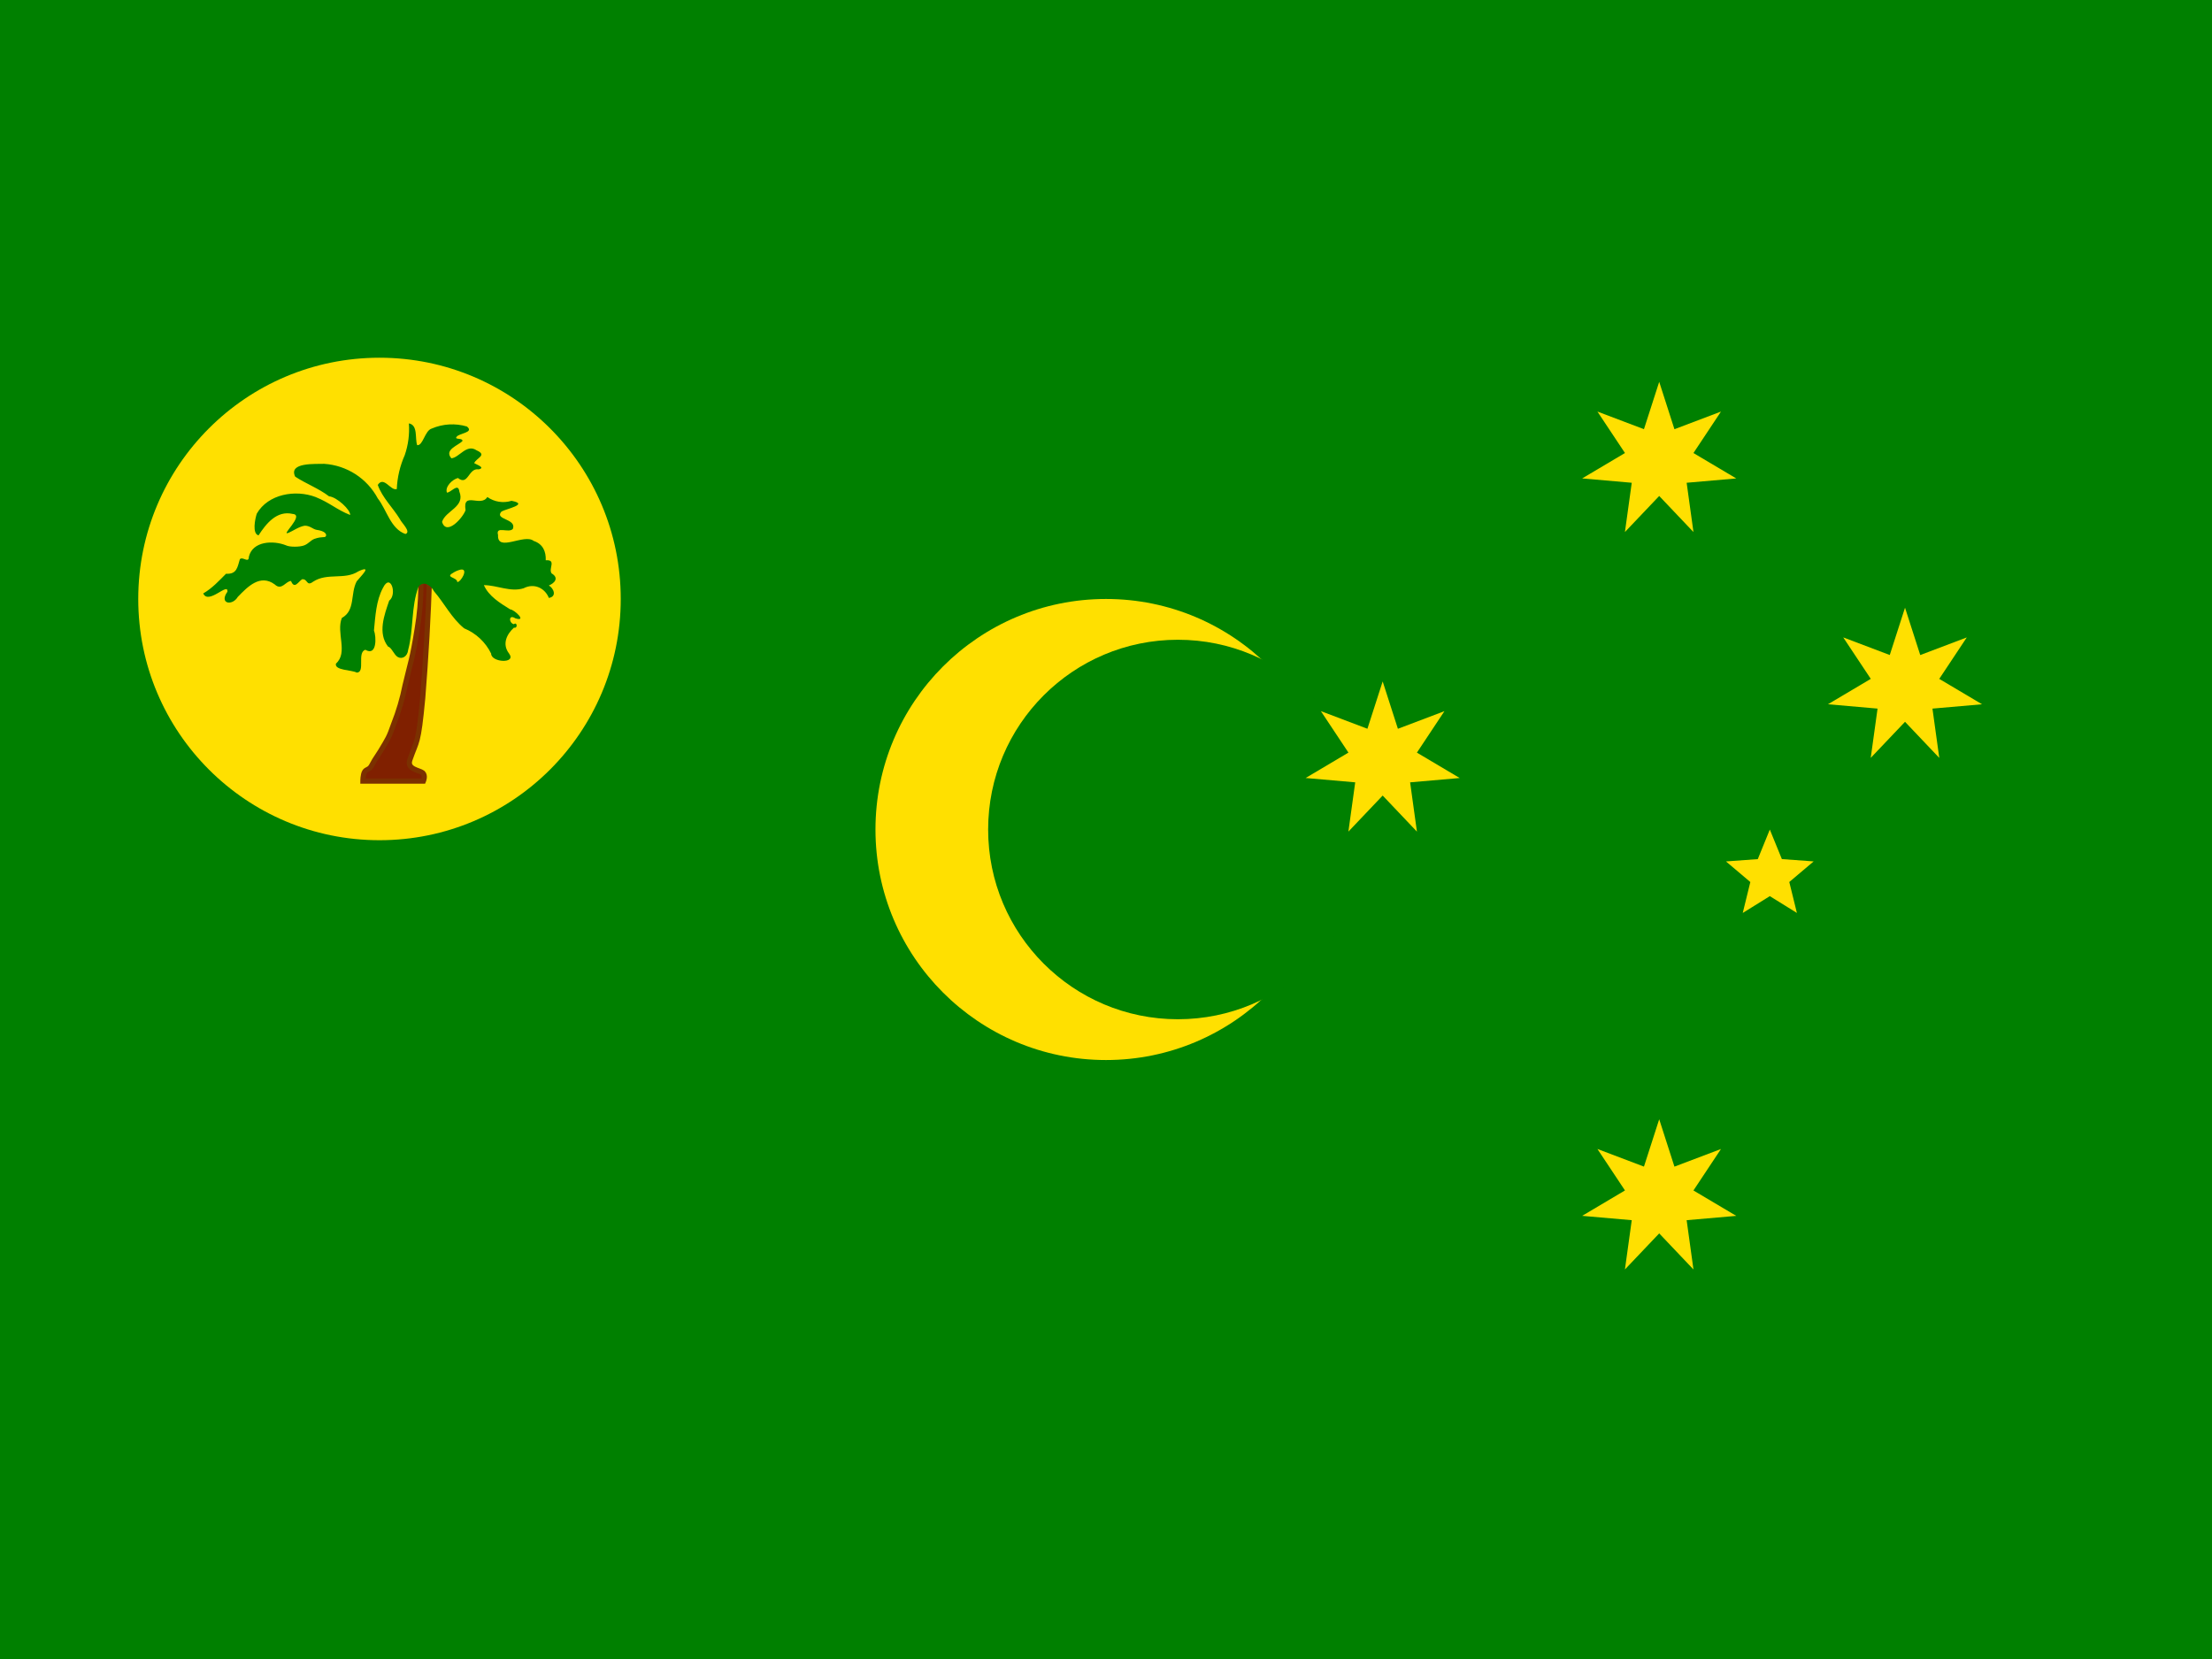
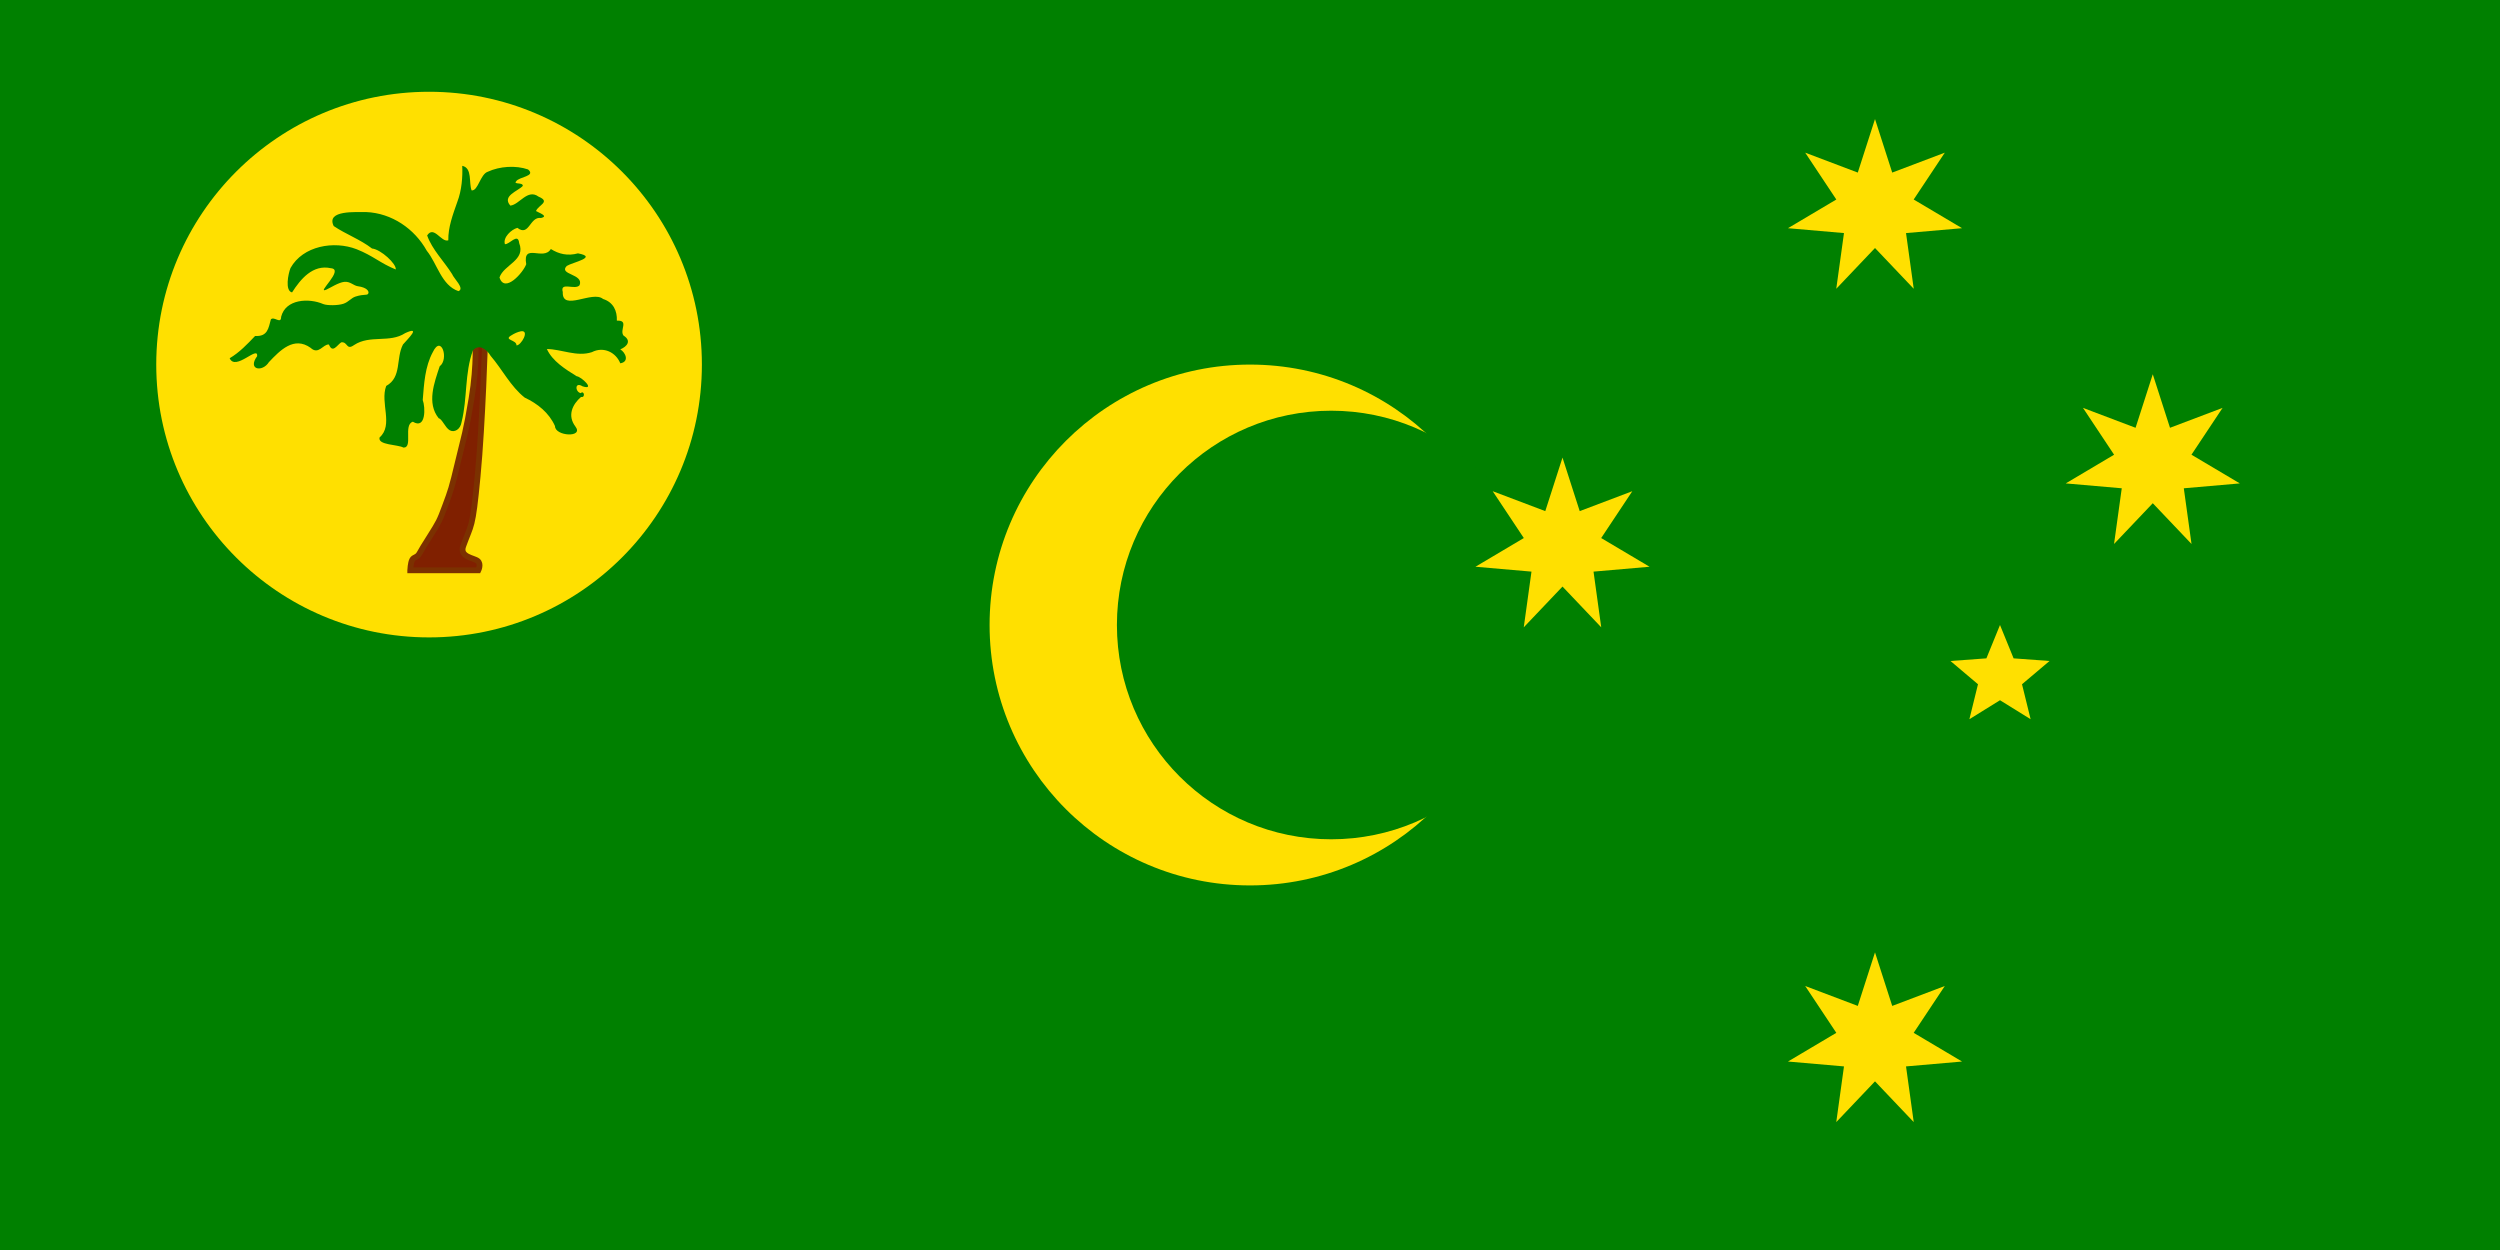
- <svg xmlns="http://www.w3.org/2000/svg" xmlns:xlink="http://www.w3.org/1999/xlink" id="flag-icons-cc" viewBox="0 0 640 480">
+ <svg xmlns="http://www.w3.org/2000/svg" xmlns:xlink="http://www.w3.org/1999/xlink" width="600" height="300" viewBox="0 0 10080 5040">
  <defs>
-     <path id="cc-a" d="m0-360 69.4 215.8 212-80.3L156-35.6 351 80.1 125 99.8l31.1 224.6L0 160l-156.2 164.3 31.1-224.5L-351 80l195-115.7-125.5-188.9 212 80.3z" />
-     <path id="cc-b" d="M0-210 54.9-75.5l144.8 10.6-111 93.8 34.7 141L0 93.3-123.4 170l34.6-141-111-93.8 145-10.6z" />
+     <path id="a" d="m0-360 69.421 215.845 212.038-80.301L155.99-35.603l194.985 115.71-225.881 19.651 31.105 224.59L0 160l-156.198 164.349 31.105-224.59-225.881-19.651 194.986-115.711-125.471-188.853 212.038 80.301z" />
+     <path id="b" d="M0-210 54.86-75.508l144.862 10.614L88.765 28.842l34.67 141.052L0 93.334l-123.435 76.56 34.67-141.052-110.957-93.736L-54.86-75.508z" />
  </defs>
-   <path fill="green" d="M0 0h640v480H0z" />
-   <circle cx="320" cy="240" r="66.7" fill="#ffe000" />
-   <circle cx="340.8" cy="240" r="54.9" fill="green" />
-   <circle cx="109.8" cy="173.3" r="69.8" fill="#ffe000" />
-   <path fill="#802000" stroke="#7b3100" stroke-width="1.5" d="M105 226h17.5s.7-1.6-.2-2.4c-1-.8-4.7-1-3.7-3.8 2-5.8 2.4-4 3.7-17.8a739 739 0 0 0 2-35.5h-2.6s.5 6.7-1 15.5c-1.4 8.8-1.9 9.5-3.5 16.3a64 64 0 0 1-3.3 11.2c-1.4 4-1.6 4.1-3.8 7.8-2.3 3.6-1.5 2.2-2.7 4.4-.7 1.1-1.4.8-1.9 1.6s-.5 2.7-.5 2.7z" />
-   <path fill="green" d="M118.3 122.5a23 23 0 0 1-1.2 9.2 27 27 0 0 0-2.3 9.8c-1.8.6-3.7-3.9-5.5-1.2 1.3 3.7 4.4 6.6 6.4 9.9.4 1 3.4 3.7 1.6 4.3-4.3-1.5-5.4-7-8-10.3a19 19 0 0 0-15.5-10c-2.5.1-10.4-.5-8.4 3.7 3 2 6.8 3.4 9.8 5.7 2.3.2 6.3 4 6.1 5.4-4-1.6-5.8-3.5-10-5.2-5.8-2.2-13.7-.9-17 4.8-.5 1.5-1.4 5.8.5 6.3 2.2-3.4 5.3-7.3 9.9-6.2 3.6.3-4 6.7-1.1 5.4 1-.4 3-1.8 4.6-2 1.5 0 2.3 1 3.4 1.2 2.3.3 3 1.2 2.7 1.8s-1 0-3.3.8c-1.1.4-1.7 1.4-3 1.9s-4.2.5-5.2 0c-3.7-1.5-9.7-1.3-10.8 3.3 0 2-1.8-.2-2.6.7-.7 2.2-.8 4.4-4 4.2-2 2-4 4.2-6.6 5.7 1.5 3.4 7.3-3.4 7-.5-2.5 3.5 1.4 4.2 3 1.5 2.9-3 6.5-6.7 10.7-3.6 2 1.9 3.2-1 4.7-1 1 2.5 2.1.2 3.2-.5 1.7-.2 1.2 2.2 3.2.7 4.1-2.7 9.1-.4 13.1-3 4.3-2 .6 1.5-.5 2.9-1.9 3.6-.3 8.4-4.3 10.6-1.7 4.3 1.9 10-1.7 13.2-.5 2 4.6 1.8 6 2.6 2.6 0 0-5.8 2.5-6.6 3.4 2 3.2-3.8 2.5-5.6.4-4 .6-8.6 2.6-12.3 2.2-4.5 4.2 1.9 1.8 3.7-1.4 4.1-3.4 9.4-.3 13.3 1 .2 1.7 2.4 2.8 3 1.2.7 2.8-.1 3-2.1 1.6-6 .8-12.4 3-18.3 1.5-1.8 3.6-.3 4.5 1.4 3 3.5 5.1 7.8 8.7 10.7a15 15 0 0 1 7.8 7.3c0 2.6 7.4 3 5.2 0-2.1-2.7-.7-5.6 1.4-7.5 1.2.3.9-1.8 0-1-1.5-.3-1.6-3 .4-1.7 3.5 1.1-.2-2.5-1.5-2.6-2.9-1.8-6.2-3.8-7.6-7 3.8 0 7.7 2.1 11.5.9 3.1-1.6 6.2 0 7.3 2.8 2.4-.4 1.4-2.8 0-3.6 1.7-.7 3-2.2.8-3.5-1-1.4 1.5-4-1.7-3.8.1-2.5-.8-4.7-3.5-5.6-2.7-2.2-10.6 3.4-10.3-1.7-.8-2.8 3.2-.4 4.3-1.8 1.1-3-5.5-2.6-3.3-5 1.4-.8 8.1-2.1 2.9-3.1a8 8 0 0 1-7-1.1c-1.9 3.1-7.2-1.8-6.3 3.8-.7 2.1-5.5 7.6-6.8 3.4 1-3.3 6.8-4.3 5-8.8-.3-2.7-2.6.5-3.6.3-.6-1.7 1.6-3.8 3.2-4.2 3 2.4 3-3 6-2.5 2.1-.5-.7-1.4-1.3-1.8.6-1.5 3.9-2.3.7-3.7-2.9-2-5 2.1-7.3 2.3-2.2-2.5 2-3.7 3.2-5 .1-1-2.4-.3-1.7-1.2.7-1.1 5.2-1.2 3-3a15 15 0 0 0-10.2.6c-2 .6-2.5 5-4.2 4.8-.7-2 .3-5.8-2.4-6.3m15 42.3c2.4-.4 0 3.7-1 3.6 0-1.4-3.6-1.3-1.3-2.6a7 7 0 0 1 2.3-1" />
-   <g fill="#ffe000" transform="translate(0 80)scale(.0635)">
-     <use xlink:href="#cc-a" width="100%" height="100%" x="7560" y="4200" />
-     <use xlink:href="#cc-a" width="100%" height="100%" x="6300" y="2205" />
-     <use xlink:href="#cc-a" width="100%" height="100%" x="7560" y="840" />
-     <use xlink:href="#cc-a" width="100%" height="100%" x="8680" y="1869" />
-     <use xlink:href="#cc-b" width="100%" height="100%" x="8064" y="2730" />
+   <path fill="green" d="M0 0h10080v5040H0z" />
+   <circle cx="5040" cy="2520" r="1050" fill="#ffe000" />
+   <circle cx="5367.4" cy="2520" r="864" fill="green" />
+   <circle cx="1730" cy="1470" r="1100" fill="#ffe000" />
+   <path fill="#802000" stroke="#7b3100" stroke-width="23.333" d="M1654.1 2299.4h274.67s12.398-25.178-2.766-37.767-74.229-15.36-58.27-59.892c32.806-91.555 37.384-63.326 57.984-280.77s30.518-558.49 30.518-558.49h-39.674s7.63 106.05-15.259 244.15-29.755 150.3-54.933 256.35-28.992 115.21-51.88 177.01-25.179 64.852-61.038 122.07c-35.859 57.222-22.889 35.859-42.726 70.192-9.918 17.166-22.126 12.589-28.802 25.082-6.676 12.494-7.82 42.058-7.82 42.058z" />
+   <path fill="green" d="M1863.7 668.6c2.282 42.661-2.007 99.138-19.688 145.1-17.928 51.216-37.423 102.27-36.458 155.31-28.502 9.694-57.877-61.678-85.312-19.688 20.624 58.016 68.239 103.95 100.86 156.22 5.502 16.205 52.438 58.518 25.281 68.358-68.547-23.46-85.162-110.31-127.68-163.05-49.38-88.757-141.44-151.49-244-155.82-38.524 1.01-163.78-9.548-131.19 56.419 47.997 32.632 107.14 53.91 154.53 90.537 35.31 3.303 99.31 62.248 95.579 84.52-62.102-25.153-91.169-55.299-158.08-81.758-90.658-35.014-216.06-13.954-266.25 76.021-9.357 23.433-23.172 91.731 6.255 98.238 34.384-53.685 83.569-113.7 156.45-97.6 57.244 4.47-63.877 106.64-17.544 86.084 14.68-6.515 48.583-28.769 72.102-31.093 23.518-2.324 36.653 15.282 54.497 17.718 35.688 4.872 45.515 19.833 42.207 28.537-3.903 10.269-15.241 1.501-51.52 13.004-18.14 5.751-27.615 21.692-48.774 28.989-21.158 7.298-65.173 7.815-81.621 1.344-57.547-24.996-151.89-20.645-169.83 51.468-.016 31.71-28.236-3.504-41.278 10.196-9.78 34.603-12.31 70.132-63.633 66.99-31.155 32.684-63.06 66.527-102.62 89.78 23.215 53.285 115.2-53.515 110.9-8.483-40.21 54.832 20.689 66.37 47.348 24.166 45.088-47.64 100.93-105.63 168.21-57.618 32.044 30.169 50.664-15.951 73.857-13.481 14.612 37.475 32.998 1.844 49.583-8.75 27.15-3.383 19.51 33.91 51.77 10.938 64.294-42.551 143.39-6.796 206.2-48.197 66.853-30.458 9.386 24.532-9.065 46.028-29.373 56.97-3.9 131.76-67.613 167.14-25.593 67.895 30.237 157.4-26.707 207.63-8.284 31.496 73.234 27.889 96.113 40.832 40.09 1.587-1.723-91.758 38.054-104.27 53.344 33.019 50.846-59.05 39.83-87.447 5.172-64.552 8.815-135.13 40.893-193.6 34.102-71.662 65.666 29.186 27.49 57.558-21.684 65.896-53.25 148.36-3.942 209.64 14.211 3.18 25.88 37.625 44.28 48.212s43.53-2.684 48.117-34.022c23.601-94.37 11.712-195.85 45.415-287.63 23.788-28.43 56.603-4.584 71.355 21.559 47.23 54.833 80.43 123.38 137.61 168.56 52.063 24.362 98.106 61.21 122.1 114.81-.32 41.353 117.45 47.692 82.258 1.727-33.768-44.747-11.488-89.504 22.715-119.26 18.318 4.518 12.904-28.289-1.458-15.312-22.995-5.424-24.466-47.512 7.497-27.507 53.836 17.379-4.197-38.962-23.655-40.69-45.52-28.215-97.82-60.676-120.2-109.72 59.256.604 120.77 32.564 181.32 12.74 48.538-24.937 97.769 2.08 114.72 44.864 37.52-5.987 21.524-43.614 0-56.146 27.443-11.325 46.422-34.805 13.147-55.515-17.574-22.934 23.566-62.052-27.001-60.422 1.651-38.627-13.556-73.973-55.66-87.318-42.178-35.717-165.95 52.62-162.36-27.89-12.471-43.818 50.278-5.854 67.812-27.708 18.118-46.194-86.337-41.686-51.87-77.5 22.51-14.494 128.15-35.314 45.306-50.82-41.347 11.364-76.832 2.949-109.37-17.513-29.657 49.603-114.34-26.938-99.252 61.251-11.585 33.23-87.278 119.57-107.76 53.423 17.422-51.845 107.1-68.797 79.29-138.7-4.267-43.636-40.445 7.589-57.49 4.335-8.63-27.162 26.104-59.178 50.313-65.625 48.038 36.948 49.493-46.614 95.178-39.816 33.355-7.41-10.771-21.718-20.074-27.996 9.14-24.416 60.346-36.892 10.136-58.094-44.302-32.872-77.138 32.72-113.68 36.218-35.072-39.595 31.842-58.628 50.312-79.479.993-15.543-39.017-4.69-26.98-18.229 10.457-18.69 81.302-20.081 48.126-48.125-49.965-17.153-114.44-12.876-162.38 9.346-30.203 9.777-39.09 78.07-65.122 75.237-12.24-30.398 3.985-90.372-37.917-99.167zm236.25 667.19c38.072-6.447.808 57.818-17.5 56.875 1.618-23.092-55.065-20.869-19.897-40.988 11.405-7.364 24.112-12.982 37.397-15.887z" />
+   <g fill="#ffe000">
+     <use xlink:href="#a" x="7560" y="4200" />
+     <use xlink:href="#a" x="6300" y="2205" />
+     <use xlink:href="#a" x="7560" y="840" />
+     <use xlink:href="#a" x="8680" y="1869" />
+     <use xlink:href="#b" x="8064" y="2730" />
  </g>
</svg>
